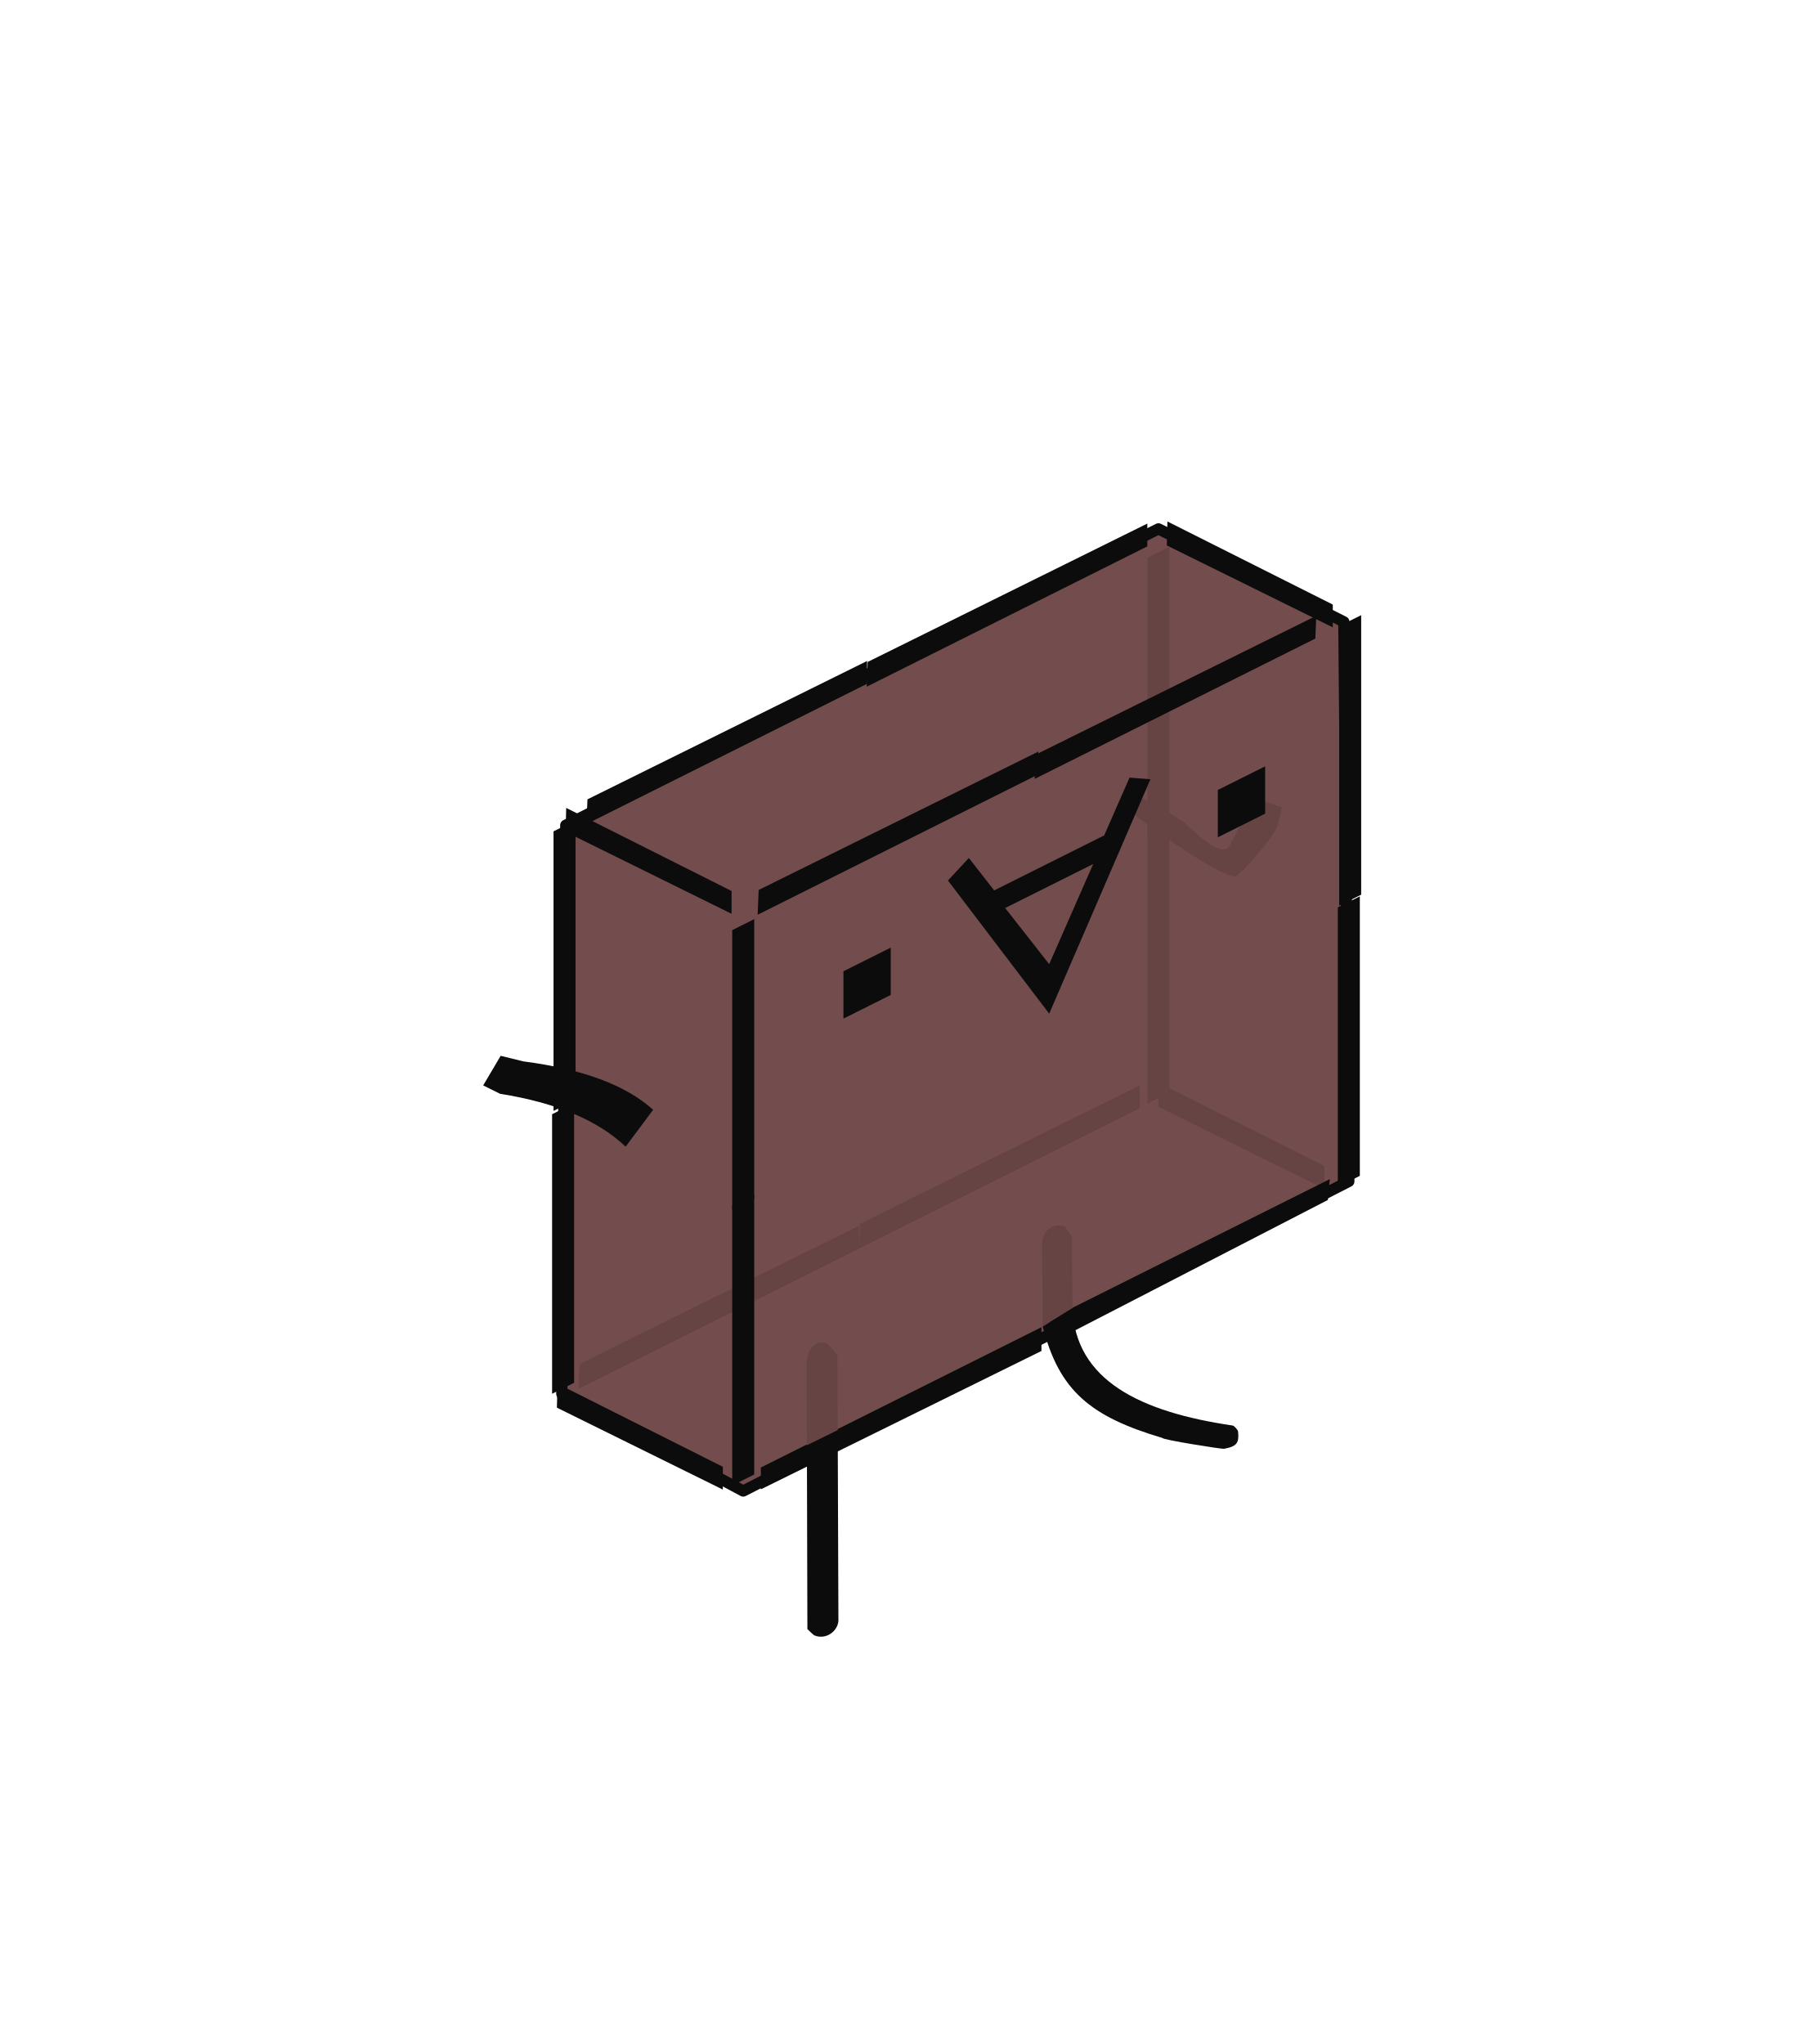
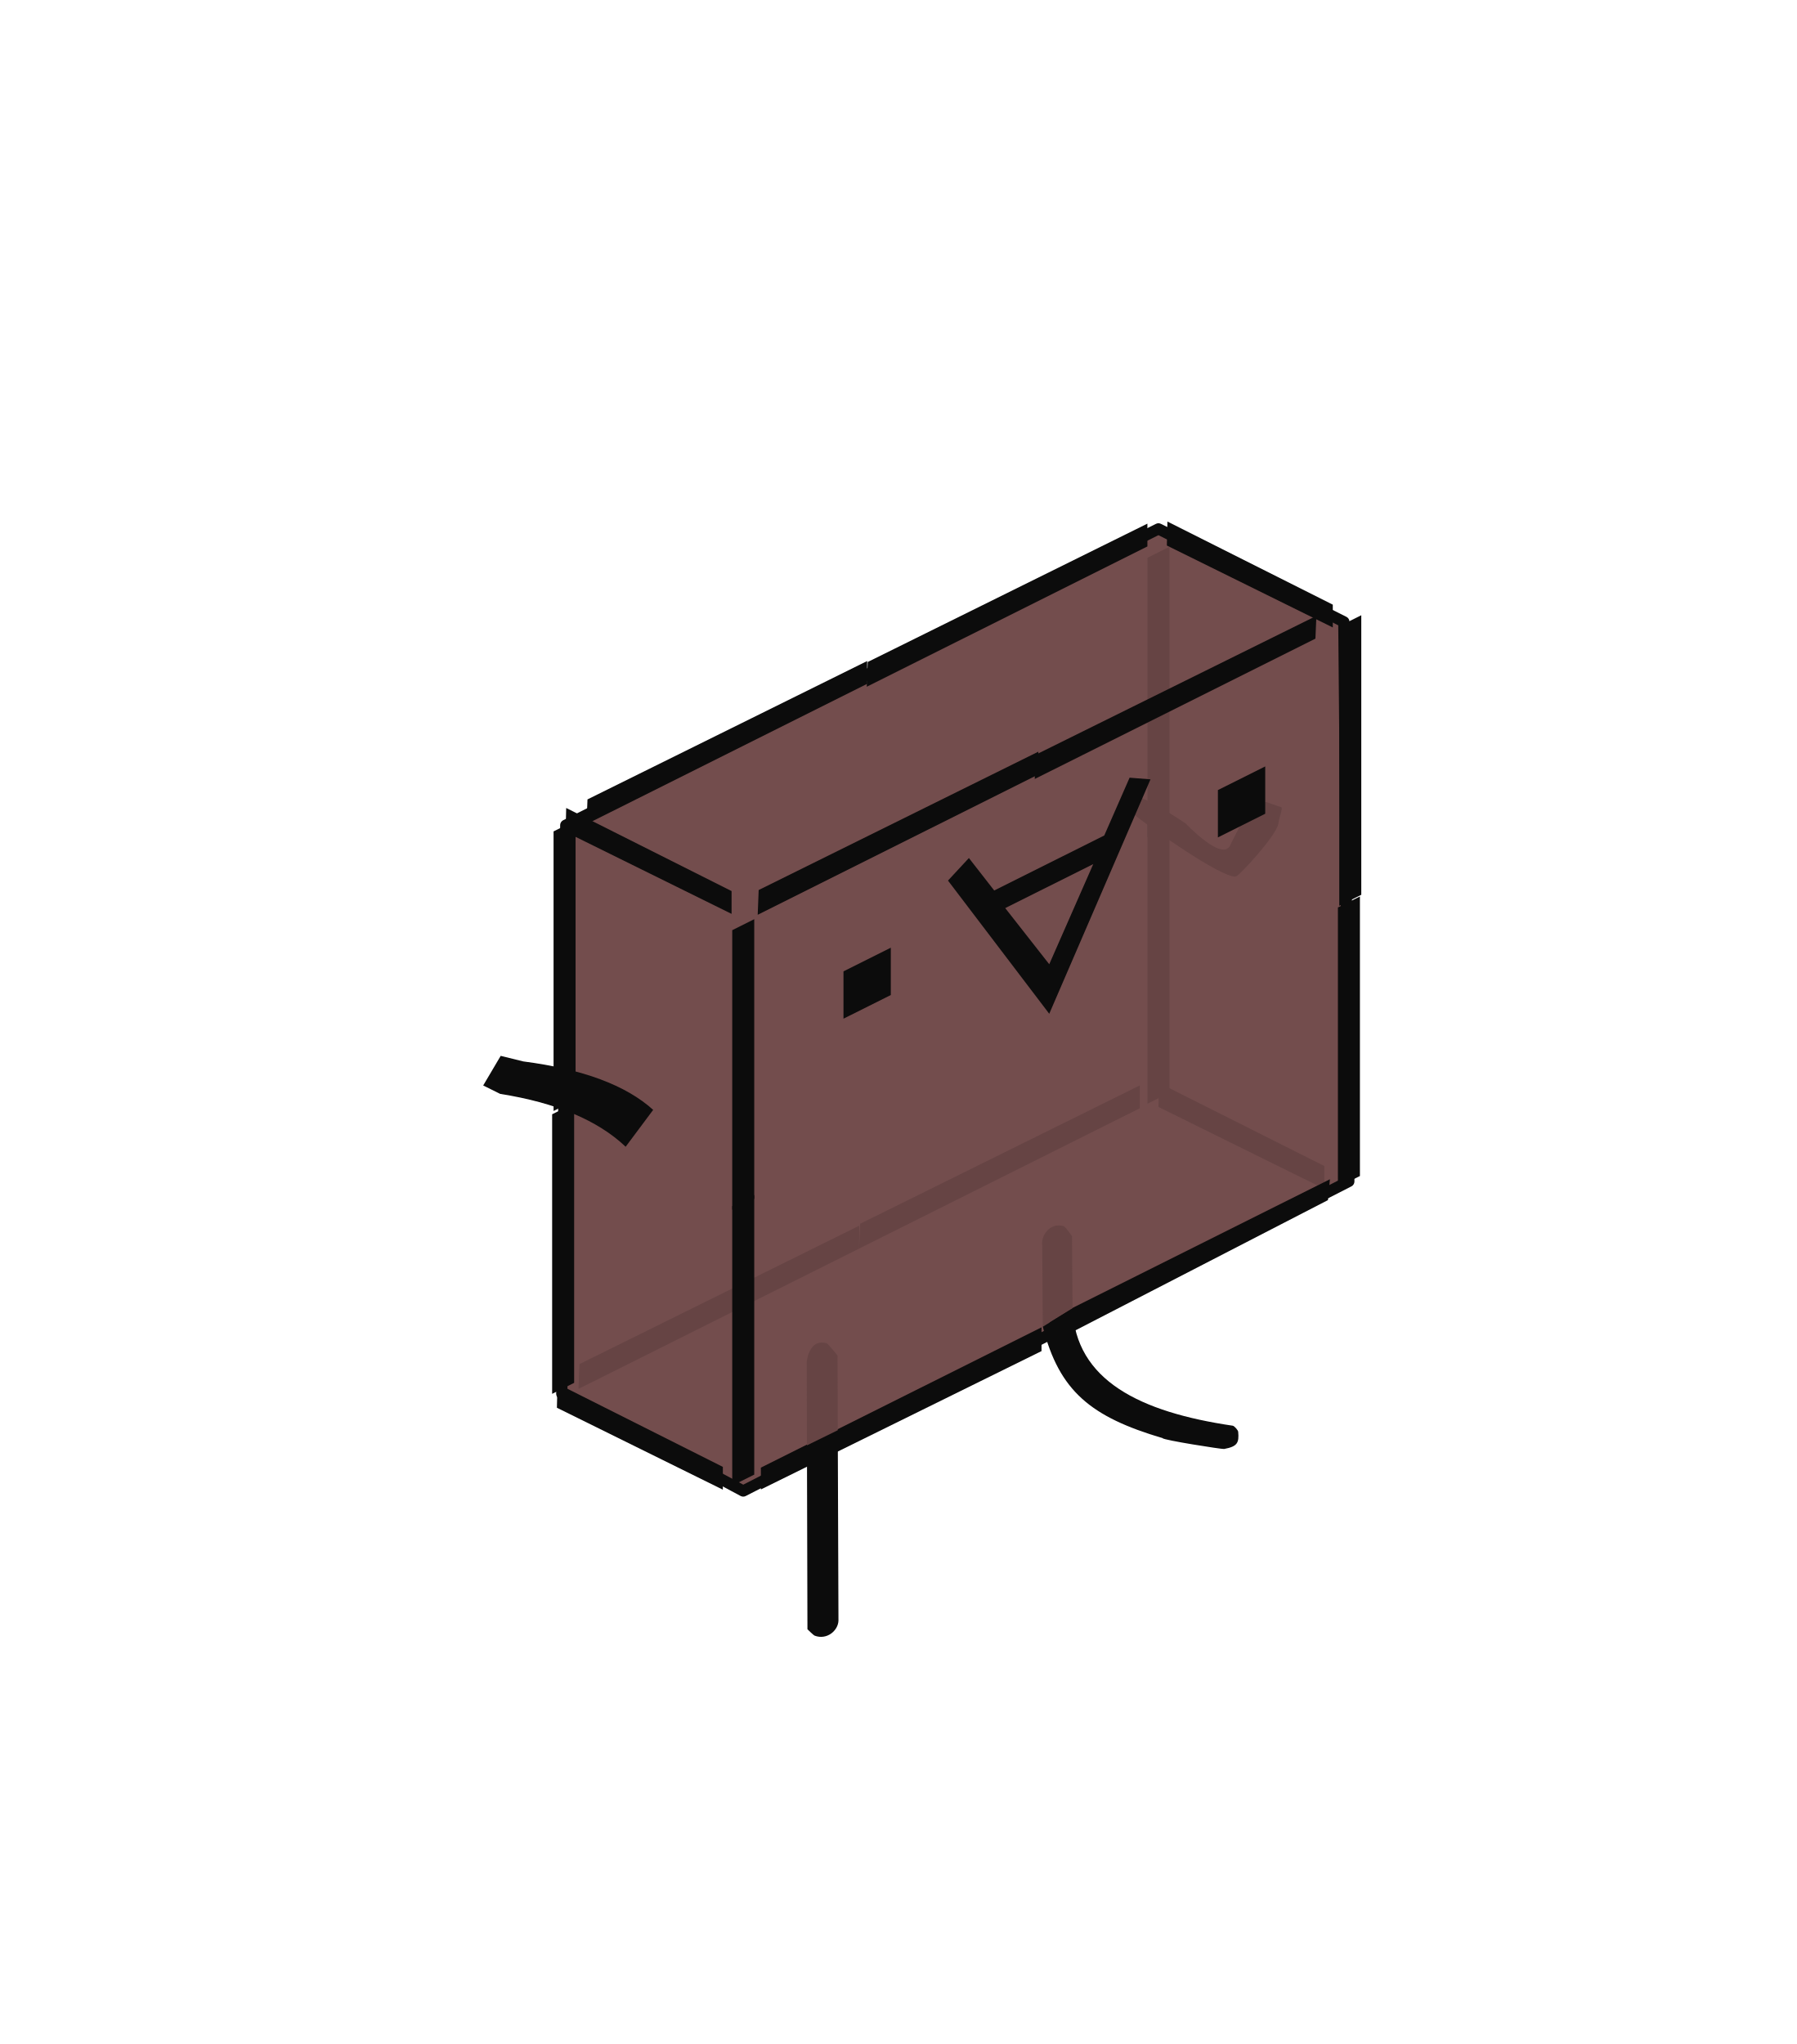
- <svg xmlns="http://www.w3.org/2000/svg" height="182" width="160" viewBox="0 0 160 182" version="1.1" xml:space="preserve" style="fill-rule:evenodd;clip-rule:evenodd;stroke-linecap:round;stroke-linejoin:round;stroke-miterlimit:1.5;">
-   <g id="FrontWalking2" transform="matrix(0.0485652,-0.0242826,0,0.0485652,34.7442,66.805)">
-     <g opacity="0.95">
-       <g transform="matrix(7.46545,3.73272,0,7.46545,-3732.91,-6993.7)">
-         <path d="M542.173,844.83L543.15,705.205L688.709,632.426L734.246,655.253L735.467,792.673L586.728,868.712L542.173,844.83Z" style="fill:rgb(108,68,68);stroke:black;stroke-width:2.76px;" />
-       </g>
-       <g transform="matrix(1,0,0,1,-26.5986,-2.21655)">
-         <path d="M702.177,596.153L1214.91,598.825L1214.91,640.62L700.395,640.62L702.177,596.153Z" style="fill-rule:nonzero;" />
-       </g>
-       <g transform="matrix(1,0,0,1,173.323,-320.358)">
-         <path d="M702.177,596.153L1214.91,598.825L1214.91,640.62L700.395,640.62L702.177,596.153Z" style="fill-rule:nonzero;" />
-       </g>
-       <g transform="matrix(1,0,0,1,-340.487,-325.33)">
-         <path d="M702.177,596.153L1214.91,598.825L1214.91,640.62L700.395,640.62L702.177,596.153Z" style="fill-rule:nonzero;" />
-       </g>
-       <g transform="matrix(1,0,0,1,-355.17,702.704)">
-         <path d="M702.177,596.153L1214.91,598.825L1214.91,640.62L700.395,640.62L702.177,596.153Z" style="fill:rgb(94,59,59);fill-rule:nonzero;" />
-       </g>
-       <g transform="matrix(1,0,0,1,159.349,702.704)">
-         <path d="M702.177,596.153L1214.91,598.825L1214.91,640.62L700.395,640.62L702.177,596.153Z" style="fill:rgb(94,59,59);fill-rule:nonzero;" />
-       </g>
-       <g transform="matrix(0.591355,0.587577,2.62615e-16,1,-92.5251,-741.708)">
-         <path d="M702.177,596.153L1214.91,598.825L1214.91,640.62L700.395,640.62L702.177,596.153Z" style="fill-rule:nonzero;" />
-       </g>
-       <g transform="matrix(0.591355,0.587577,2.62615e-16,1,1009.83,-715.68)">
-         <path d="M702.177,596.153L1214.91,598.825L1214.91,640.62L700.395,640.62L702.177,596.153Z" style="fill-rule:nonzero;" />
-       </g>
-       <g transform="matrix(0.591355,0.587577,2.62615e-16,1,994.429,305.958)">
-         <path d="M702.177,596.153L1214.91,598.825L1214.91,640.62L700.395,640.62L702.177,596.153Z" style="fill:rgb(94,59,59);fill-rule:nonzero;" />
-       </g>
-       <g transform="matrix(0.591355,0.587577,2.62615e-16,1,-108.52,305.958)">
-         <path d="M702.177,596.153L1214.91,598.825L1214.91,640.62L700.395,640.62L702.177,596.153Z" style="fill-rule:nonzero;" />
-       </g>
-       <g transform="matrix(1,0,0,1,-48.7642,-97.5284)">
-         <path d="M292.815,789.932C401.772,858.534 481.136,927.81 530.907,997.757L480.464,1040.13C429.348,966.146 352.674,895.526 250.443,828.269L219.267,797.248L251.352,758.999L292.815,789.932Z" style="fill-rule:nonzero;" />
-       </g>
-       <g transform="matrix(1,0,0,1,1.36465,-1.33165)">
-         <rect x="625.74" y="644.656" width="40.354" height="512.502" style="fill-rule:nonzero;" />
-       </g>
-       <g transform="matrix(1,0,0,1,-328.87,171.069)">
-         <rect x="625.74" y="644.656" width="40.354" height="512.502" style="fill-rule:nonzero;" />
-       </g>
-       <g transform="matrix(1,0,0,1,-326.242,-346.25)">
-         <rect x="625.74" y="644.656" width="40.354" height="512.502" style="fill-rule:nonzero;" />
-       </g>
-       <g transform="matrix(1,0,-2.76056e-31,1,762.695,-303.4)">
-         <rect x="625.74" y="644.656" width="40.354" height="512.502" style="fill:rgb(94,59,59);fill-rule:nonzero;" />
-       </g>
-       <g transform="matrix(1,0,0,1,762.695,184.93)">
-         <rect x="625.74" y="644.656" width="40.354" height="512.502" style="fill:rgb(94,59,59);fill-rule:nonzero;" />
-       </g>
-       <g transform="matrix(1,0,0,1,-35.1647,2.70379)">
-         <path d="M1216.93,597.043L1733.23,599.716L1731.45,640.62L1216.93,640.62L1216.93,597.043Z" style="fill-rule:nonzero;" />
-       </g>
-       <g transform="matrix(1,0,0,1,39.8535,-35.7886)">
-         <rect x="791.193" y="856.517" width="86.762" height="86.762" style="fill-rule:nonzero;" />
-       </g>
-       <g transform="matrix(1,2.52298,0,1,-270.42,-4945.94)">
-         <path d="M1898.75,1103.62C1896.41,1128.79 1826.5,1346.69 1820.54,1359.12C1791.84,1418.9 1660.68,1589.51 1640.31,1614.83C1616.03,1645.03 1577.73,1652.7 1728.19,1448.17C1729.8,1445.98 1799.03,1380.1 1811.68,1316.96L1849.59,1165.4L1876.12,1110L1904.42,1062.46C1906.78,1061.26 1900.01,1090.16 1898.75,1103.62Z" style="fill:rgb(94,59,59);fill-rule:nonzero;" />
-       </g>
-       <g transform="matrix(1,-1.11022e-16,0,1,-14.6932,-1.48735)">
-         <path d="M1222.99,1088.56L1037.36,751.595L1075.69,729.4L1122.1,812.127L1323.87,812.127L1370.28,729.4L1408.62,751.595L1222.99,1088.56ZM1142.28,854.499L1222.99,997.757L1303.69,854.499L1142.28,854.499Z" style="fill-rule:nonzero;" />
-       </g>
-       <g transform="matrix(1,0,0,1,-48.511,-24.9943)">
-         <rect x="1566" y="856.517" width="86.762" height="86.762" style="fill-rule:nonzero;" />
-       </g>
-       <g transform="matrix(1,0,0,1,-39.898,-2.21655)">
-         <rect x="1779.88" y="644.656" width="40.354" height="512.502" style="fill-rule:nonzero;" />
-       </g>
-       <g transform="matrix(1,0,0,1,43.7368,-12.1499)">
-         <rect x="583.367" y="1161.19" width="40.354" height="512.502" style="fill-rule:nonzero;" />
-       </g>
-       <g transform="matrix(1,0,0,1,15.5159,3.32483)">
-         <path d="M664.076,1651.5L1178.6,1651.5L1178.6,1695.08L664.076,1691.51L664.076,1651.5Z" style="fill-rule:nonzero;" />
-       </g>
-       <g transform="matrix(1,0,0,1,27.679,-3.82841)">
-         <path d="M1180.61,1651.5L1695.13,1651.5L1691.57,1687.95L1185.96,1695.97L1180.61,1651.5Z" style="fill-rule:nonzero;" />
-       </g>
-       <g transform="matrix(1,0,0,1,9.09495e-13,-4.43311)">
-         <rect x="1737.51" y="1161.19" width="40.354" height="512.502" style="fill-rule:nonzero;" />
-       </g>
-       <g transform="matrix(1,0,0,1,-157.375,-182.866)">
-         <path d="M977.928,1839.54L979.208,2189.34C978.469,2207.48 957.862,2214.49 935.706,2195.12C933.216,2192.94 922.327,2176.59 922.327,2176.59L921.438,1839.04" style="fill-rule:nonzero;" />
-       </g>
-       <g transform="matrix(1,0,0,1,-157.375,-182.866)">
-         <path d="M921.438,1839.04L921.035,1685.75C922.733,1672.69 930.526,1648.89 957.508,1669.94C960.31,1672.12 977.426,1702.27 977.426,1702.27L977.928,1839.54" style="fill:rgb(94,59,59);fill-rule:nonzero;" />
-       </g>
-       <g transform="matrix(1,0,0,1,-186.191,-179.541)">
-         <path d="M1382.65,1834.37L1381.55,1683.97C1379.07,1666.49 1395.22,1648.88 1420.91,1669.17C1423.95,1671.57 1436.16,1695.08 1436.16,1695.08L1437.12,1827.97" style="fill:rgb(94,59,59);fill-rule:nonzero;" />
-       </g>
-       <g transform="matrix(1,0,0,1,-186.191,-179.541)">
-         <path d="M1437.12,1827.97C1442.45,1963.09 1561.65,2080.42 1730.87,2189.93C1733.82,2191.84 1740.59,2202.96 1740.86,2206.09C1742.69,2227.33 1739.29,2232.34 1714.97,2224.66C1711.38,2223.53 1602.24,2151.81 1602.24,2148.43C1470.64,2043.61 1412.79,1967.55 1382.65,1834.37" style="fill-rule:nonzero;" />
-       </g>
-     </g>
+ <svg xmlns="http://www.w3.org/2000/svg" height="182" width="160" xml:space="preserve" style="fill-rule:evenodd;clip-rule:evenodd;stroke-linecap:round;stroke-linejoin:round;stroke-miterlimit:1.5">
+   <g opacity=".95">
+     <path d="m542.173 844.83.977-139.625 145.559-72.779 45.537 22.827 1.221 137.42-148.739 76.039-44.555-23.882Z" style="fill:#6c4444;stroke:#000;stroke-width:2.76px" transform="translate(-146.545 -182.2) scale(.36256)" />
+     <path d="m702.177 596.153 512.733 2.672v41.795H700.395l1.782-44.467Z" style="fill-rule:nonzero" transform="matrix(.04857 -.02428 0 .04857 33.452 67.343)" />
+     <path d="m702.177 596.153 512.733 2.672v41.795H700.395l1.782-44.467Z" style="fill-rule:nonzero" transform="matrix(.04857 -.02428 0 .04857 43.162 47.038)" />
+     <path d="m702.177 596.153 512.733 2.672v41.795H700.395l1.782-44.467Z" style="fill-rule:nonzero" transform="matrix(.04857 -.02428 0 .04857 18.208 59.273)" />
+     <path d="m702.177 596.153 512.733 2.672v41.795H700.395l1.782-44.467Z" style="fill:#5e3b3b;fill-rule:nonzero" transform="matrix(.04857 -.02428 0 .04857 17.495 109.556)" />
+     <path d="m702.177 596.153 512.733 2.672v41.795H700.395l1.782-44.467Z" style="fill:#5e3b3b;fill-rule:nonzero" transform="matrix(.04857 -.02428 0 .04857 42.483 97.063)" />
+     <path d="m702.177 596.153 512.733 2.672v41.795H700.395l1.782-44.467Z" style="fill-rule:nonzero" transform="matrix(.02872 .01418 0 .04857 30.25 33.03)" />
+     <path d="m702.177 596.153 512.733 2.672v41.795H700.395l1.782-44.467Z" style="fill-rule:nonzero" transform="matrix(.02872 .01418 0 .04857 83.787 7.527)" />
+     <path d="m702.177 596.153 512.733 2.672v41.795H700.395l1.782-44.467Z" style="fill:#5e3b3b;fill-rule:nonzero" transform="matrix(.02872 .01418 0 .04857 83.039 57.517)" />
+     <path d="m702.177 596.153 512.733 2.672v41.795H700.395l1.782-44.467Z" style="fill-rule:nonzero" transform="matrix(.02872 .01418 0 .04857 29.474 84.3)" />
+     <path d="M292.815 789.932c108.957 68.602 188.321 137.878 238.092 207.825l-50.443 42.373c-51.116-73.984-127.79-144.604-230.021-211.861l-31.176-31.021 32.085-38.249 41.463 30.933Z" style="fill-rule:nonzero" transform="matrix(.04857 -.02428 0 .04857 32.376 63.253)" />
+     <path style="fill-rule:nonzero" d="M625.74 644.656h40.354v512.502H625.74z" transform="matrix(.04857 -.02428 0 .04857 34.81 66.707)" />
+     <path style="fill-rule:nonzero" d="M625.74 644.656h40.354v512.502H625.74z" transform="matrix(.04857 -.02428 0 .04857 18.773 83.099)" />
+     <path style="fill-rule:nonzero" d="M625.74 644.656h40.354v512.502H625.74z" transform="matrix(.04857 -.02428 0 .04857 18.9 57.911)" />
+     <path style="fill:#5e3b3b;fill-rule:nonzero" d="M625.74 644.656h40.354v512.502H625.74z" transform="matrix(.04857 -.02428 0 .04857 71.785 33.55)" />
+     <path style="fill:#5e3b3b;fill-rule:nonzero" d="M625.74 644.656h40.354v512.502H625.74z" transform="matrix(.04857 -.02428 0 .04857 71.785 57.266)" />
+     <path d="m1216.93 597.043 516.3 2.673-1.78 40.904h-514.52v-43.577Z" style="fill-rule:nonzero" transform="matrix(.04857 -.02428 0 .04857 33.036 67.79)" />
+     <path style="fill-rule:nonzero" d="M791.193 856.517h86.762v86.762h-86.762z" transform="matrix(.04857 -.02428 0 .04857 36.68 64.1)" />
+     <path d="M1898.75 1103.62c-2.34 25.17-72.25 243.07-78.21 255.5-28.7 59.78-159.86 230.39-180.23 255.71-24.28 30.2-62.58 37.87 87.88-166.66 1.61-2.19 70.84-68.07 83.49-131.21l37.91-151.56 26.53-55.4 28.3-47.54c2.36-1.2-4.41 27.7-5.67 41.16Z" style="fill:#5e3b3b;fill-rule:nonzero" transform="matrix(.04857 .09825 0 .04857 21.611 -166.83)" />
+     <path d="m1222.99 1088.56-185.63-336.965 38.33-22.195 46.41 82.727h201.77l46.41-82.727 38.34 22.195-185.63 336.965Zm-80.71-234.061 80.71 143.258 80.7-143.258h-161.41Z" style="fill-rule:nonzero" transform="matrix(.04857 -.02428 0 .04857 34.03 67.09)" />
+     <path style="fill-rule:nonzero" d="M1566 856.517h86.762v86.762H1566z" transform="matrix(.04857 -.02428 0 .04857 32.388 66.77)" />
+     <path style="fill-rule:nonzero" d="M1779.88 644.656h40.354v512.502h-40.354z" transform="matrix(.04857 -.02428 0 .04857 32.807 67.666)" />
+     <path style="fill-rule:nonzero" d="M583.367 1161.19h40.354v512.502h-40.354z" transform="matrix(.04857 -.02428 0 .04857 36.868 65.153)" />
+     <path d="M664.076 1651.5H1178.6v43.58l-514.524-3.57v-40.01Z" style="fill-rule:nonzero" transform="matrix(.04857 -.02428 0 .04857 35.498 66.59)" />
+     <path d="M1180.61 1651.5h514.52l-3.56 36.45-505.61 8.02-5.35-44.47Z" style="fill-rule:nonzero" transform="matrix(.04857 -.02428 0 .04857 36.088 65.947)" />
+     <path style="fill-rule:nonzero" d="M1737.51 1161.19h40.354v512.502h-40.354z" transform="matrix(.04857 -.02428 0 .04857 34.744 66.59)" />
+     <path d="m977.928 1839.54 1.28 349.8c-.739 18.14-21.346 25.15-43.502 5.78-2.49-2.18-13.379-18.53-13.379-18.53l-.889-337.55" style="fill-rule:nonzero" transform="matrix(.04857 -.02428 0 .04857 27.101 61.746)" />
+     <path d="m921.438 1839.04-.403-153.29c1.698-13.06 9.491-36.86 36.473-15.81 2.802 2.18 19.918 32.33 19.918 32.33l.502 137.27" style="fill:#5e3b3b;fill-rule:nonzero" transform="matrix(.04857 -.02428 0 .04857 27.101 61.746)" />
+     <path d="m1382.65 1834.37-1.1-150.4c-2.48-17.48 13.67-35.09 39.36-14.8 3.04 2.4 15.25 25.91 15.25 25.91l.96 132.89" style="fill:#5e3b3b;fill-rule:nonzero" transform="matrix(.04857 -.02428 0 .04857 25.702 62.607)" />
+     <path d="M1437.12 1827.97c5.33 135.12 124.53 252.45 293.75 361.96 2.95 1.91 9.72 13.03 9.99 16.16 1.83 21.24-1.57 26.25-25.89 18.57-3.59-1.13-112.73-72.85-112.73-76.23-131.6-104.82-189.45-180.88-219.59-314.06" style="fill-rule:nonzero" transform="matrix(.04857 -.02428 0 .04857 25.702 62.607)" />
  </g>
</svg>
